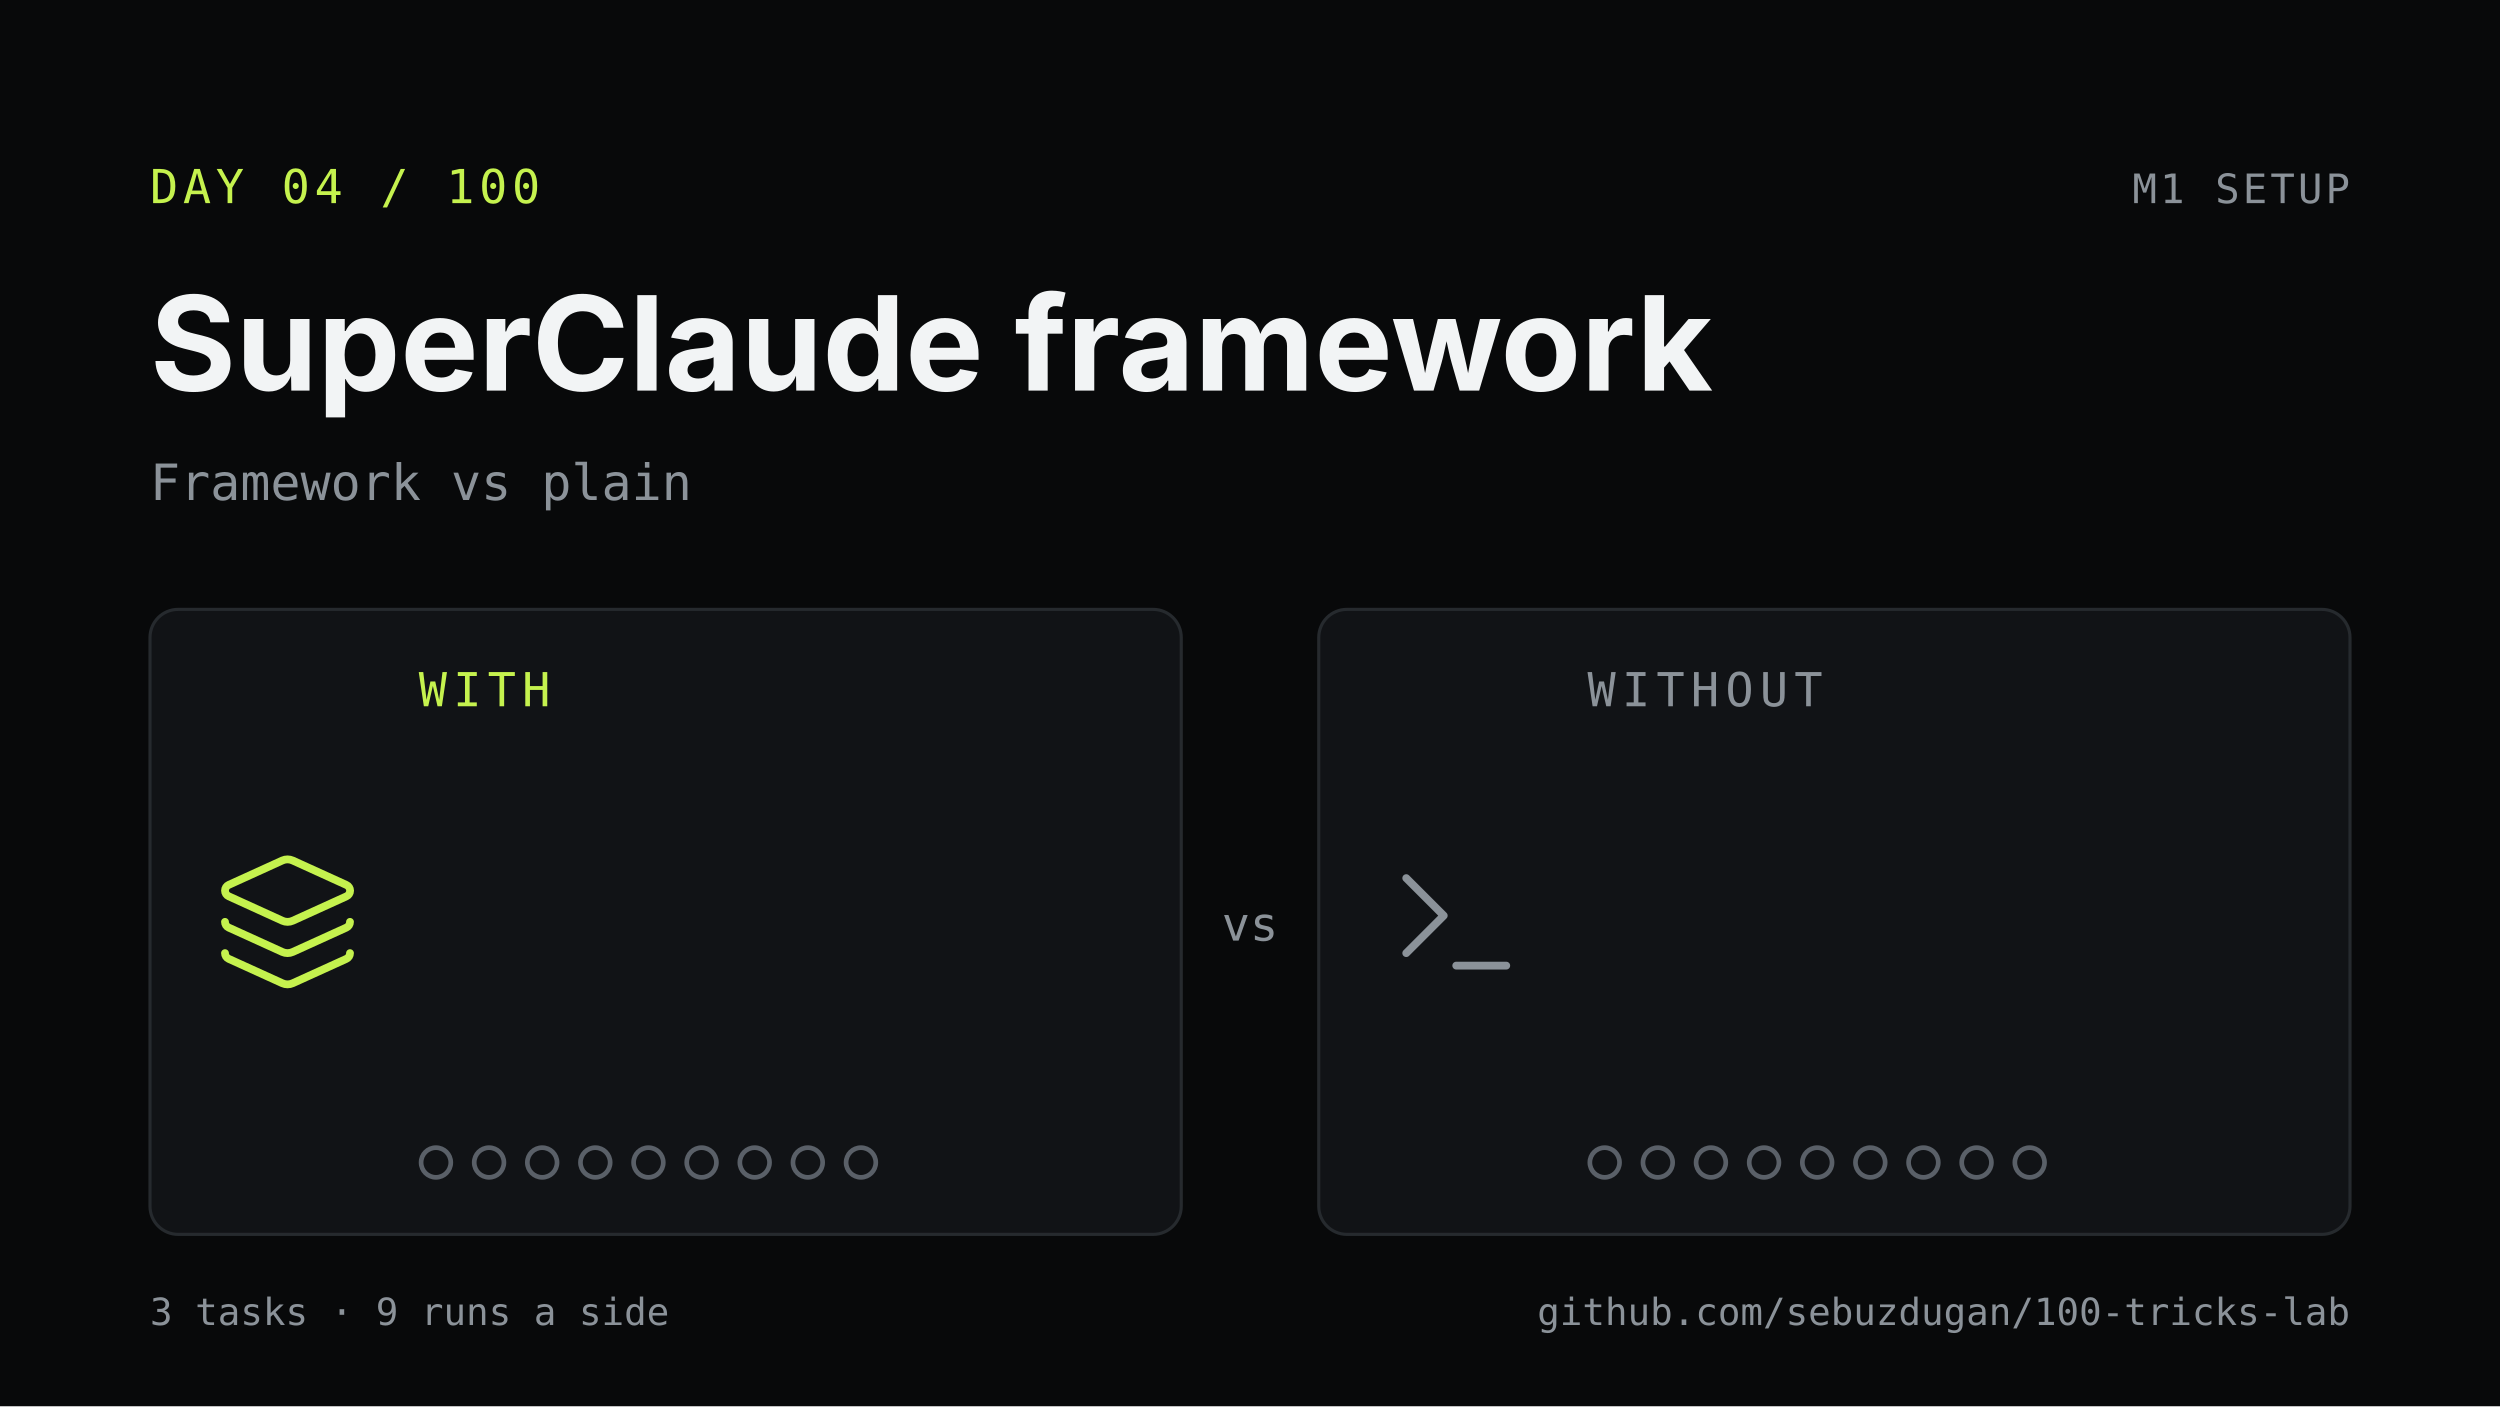
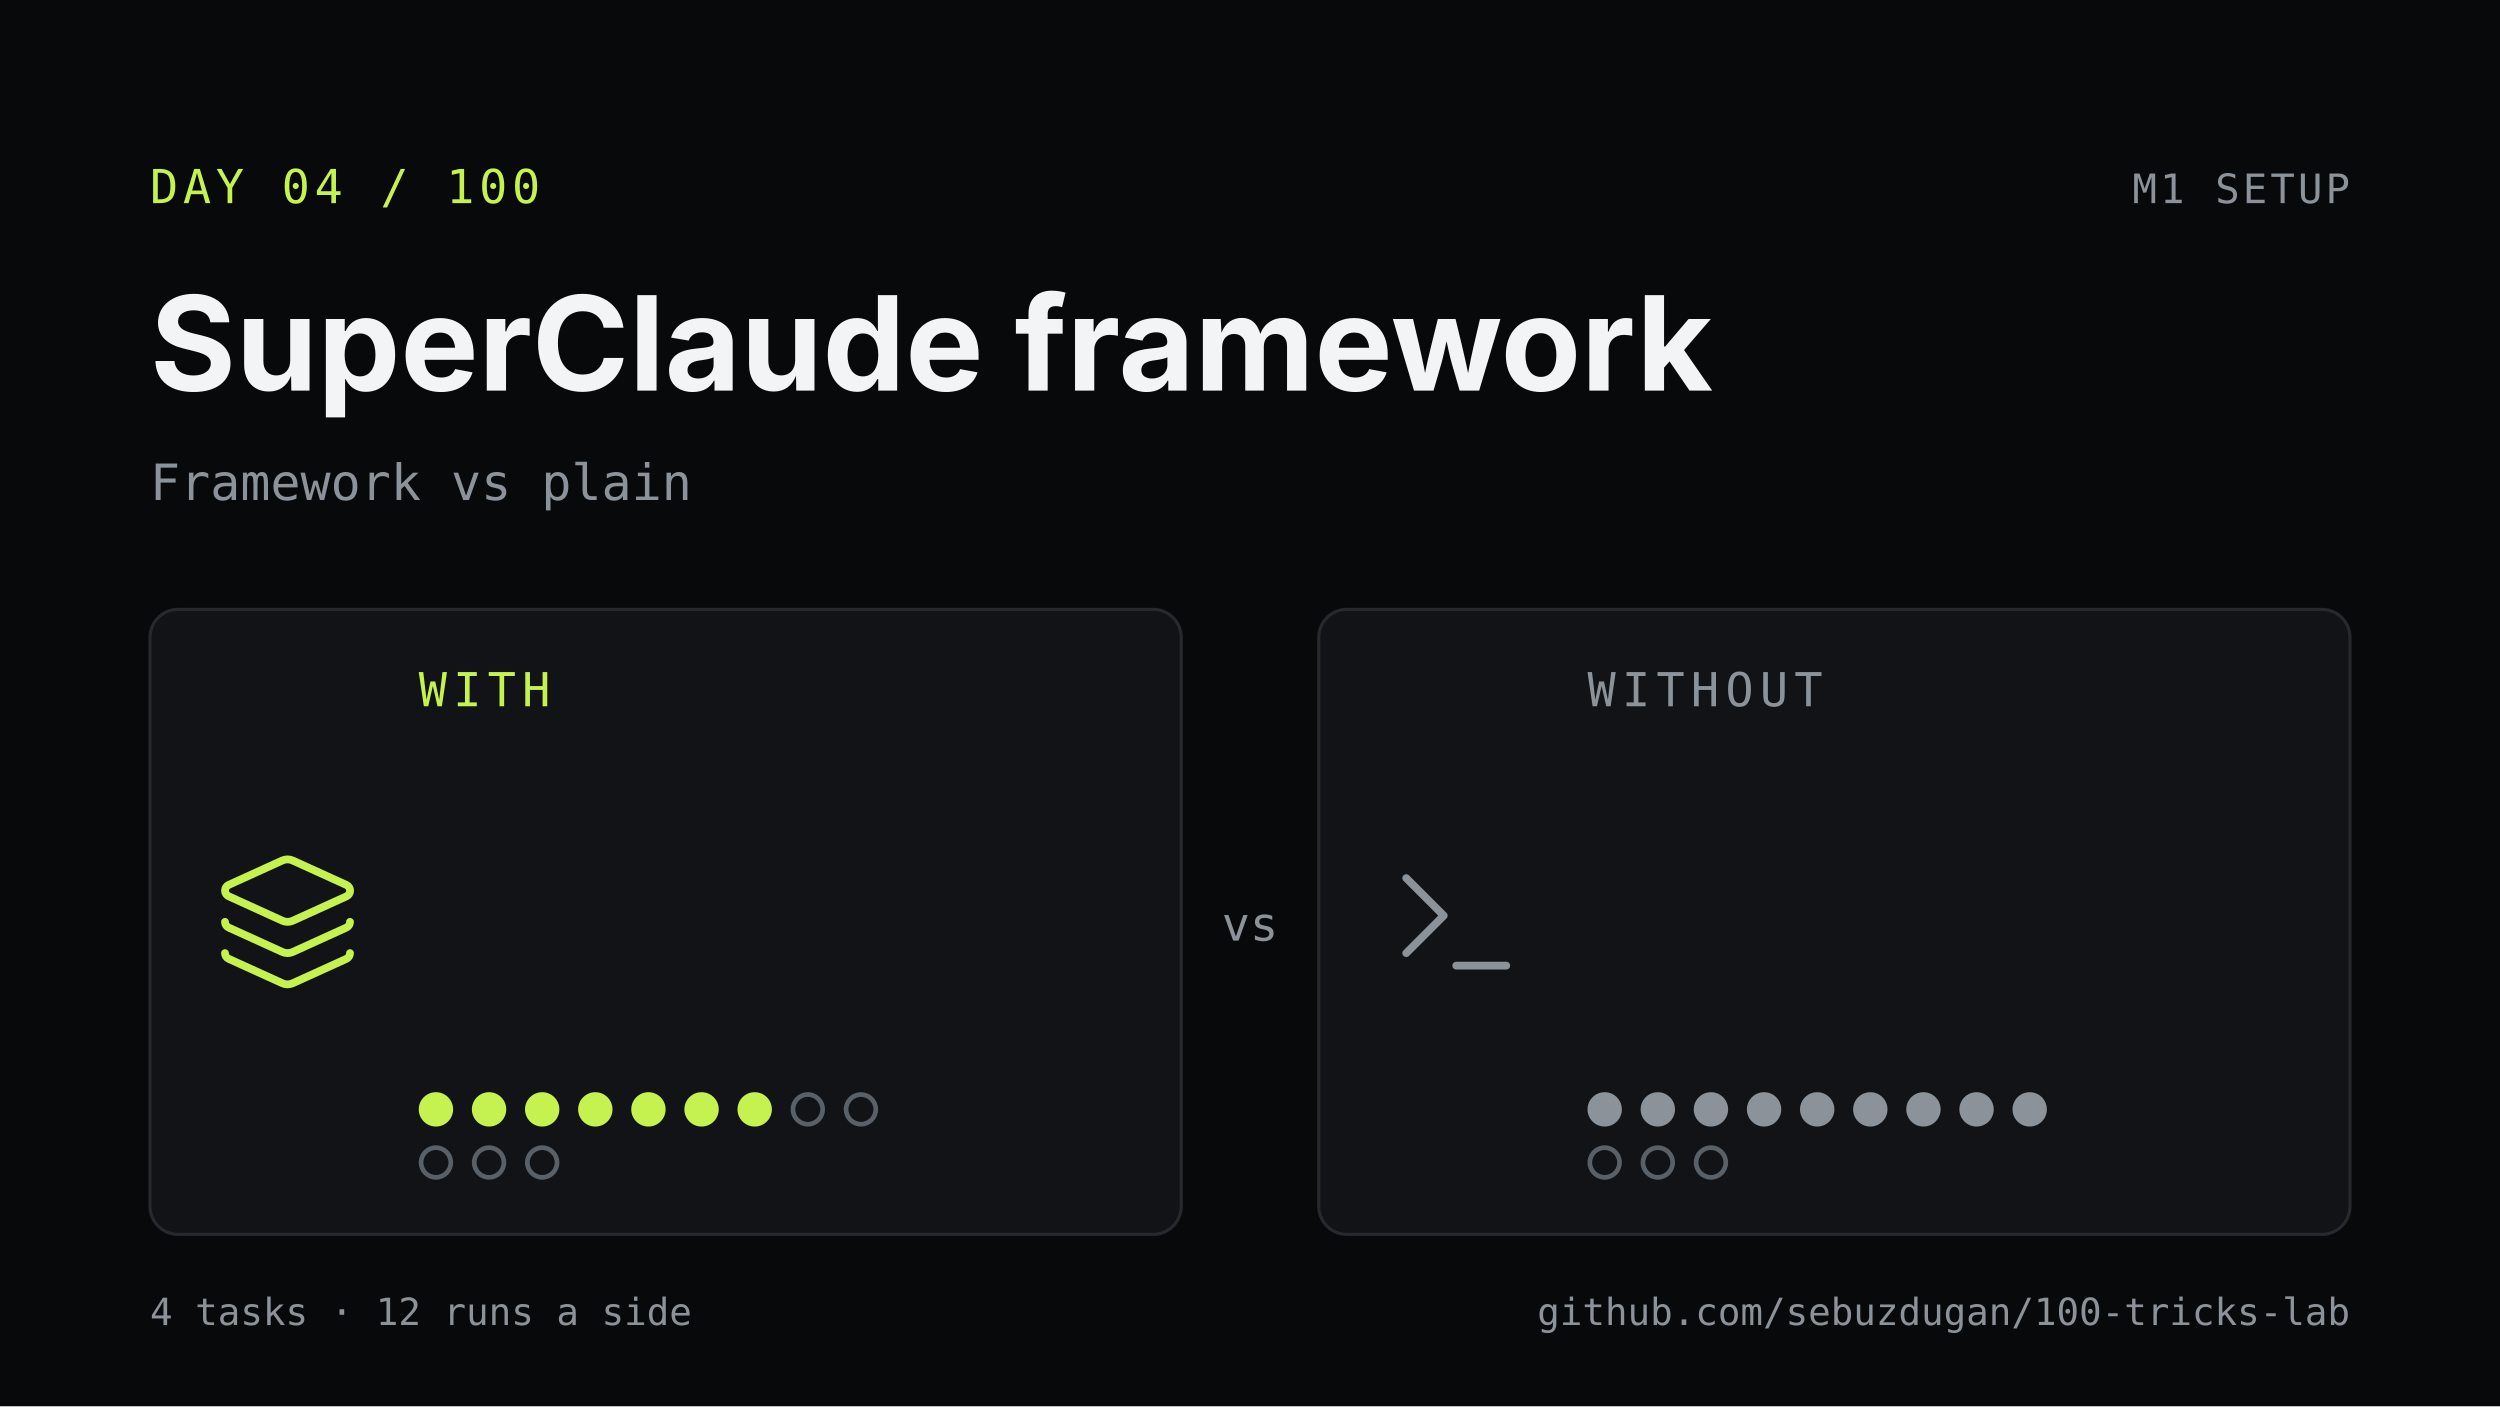
<svg xmlns="http://www.w3.org/2000/svg" width="1600" height="900" viewBox="0 0 1600 900">
  <rect width="1600" height="900" fill="#08090a" />
  <text x="96" y="130" font-family="'SF Mono', Menlo, monospace" font-size="30" letter-spacing="3" fill="#c5f24e">DAY 04 / 100</text>
  <text x="1504" y="130" text-anchor="end" font-family="'SF Mono', Menlo, monospace" font-size="26" letter-spacing="2" fill="#8b9299">M1 SETUP</text>
  <text x="96" y="250" font-family="Inter, 'Helvetica Neue', Helvetica, Arial, sans-serif" font-weight="700" font-size="84" fill="#f2f4f5">SuperClaude framework</text>
  <text x="96" y="320" font-family="'SF Mono', Menlo, monospace" font-size="32" fill="#8b9299">Framework vs plain</text>
  <rect x="96" y="390" width="660" height="400" rx="18" fill="#111316" stroke="#262a2e" stroke-width="2" />
  <g transform="translate(136,542.0) scale(4.0)" fill="none" stroke="#c5f24e" stroke-width="1.25" stroke-linecap="round" stroke-linejoin="round">
    <path d="M12.83 2.18a2 2 0 0 0-1.66 0L2.6 6.08a1 1 0 0 0 0 1.83l8.58 3.91a2 2 0 0 0 1.66 0l8.58-3.9a1 1 0 0 0 0-1.83z" />
    <path d="M2 12a1 1 0 0 0 .58.91l8.6 3.91a2 2 0 0 0 1.65 0l8.58-3.9A1 1 0 0 0 22 12" />
    <path d="M2 17a1 1 0 0 0 .58.91l8.6 3.91a2 2 0 0 0 1.65 0l8.58-3.9A1 1 0 0 0 22 17" />
  </g>
  <text x="268" y="452" font-family="'SF Mono', Menlo, monospace" font-size="30" letter-spacing="4" fill="#c5f24e">WITH</text>
+   <circle cx="279" cy="710" r="11" fill="#c5f24e" />
+   <circle cx="313" cy="710" r="11" fill="#c5f24e" />
+   <circle cx="347" cy="710" r="11" fill="#c5f24e" />
+   <circle cx="381" cy="710" r="11" fill="#c5f24e" />
+   <circle cx="415" cy="710" r="11" fill="#c5f24e" />
+   <circle cx="449" cy="710" r="11" fill="#c5f24e" />
+   <circle cx="483" cy="710" r="11" fill="#c5f24e" />
+   <circle cx="517" cy="710" r="9.5" fill="none" stroke="#5a6068" stroke-width="3" />
+   <circle cx="551" cy="710" r="9.5" fill="none" stroke="#5a6068" stroke-width="3" />
  <circle cx="279" cy="744" r="9.5" fill="none" stroke="#5a6068" stroke-width="3" />
  <circle cx="313" cy="744" r="9.5" fill="none" stroke="#5a6068" stroke-width="3" />
  <circle cx="347" cy="744" r="9.5" fill="none" stroke="#5a6068" stroke-width="3" />
-   <circle cx="381" cy="744" r="9.5" fill="none" stroke="#5a6068" stroke-width="3" />
-   <circle cx="415" cy="744" r="9.5" fill="none" stroke="#5a6068" stroke-width="3" />
-   <circle cx="449" cy="744" r="9.5" fill="none" stroke="#5a6068" stroke-width="3" />
-   <circle cx="483" cy="744" r="9.5" fill="none" stroke="#5a6068" stroke-width="3" />
-   <circle cx="517" cy="744" r="9.5" fill="none" stroke="#5a6068" stroke-width="3" />
-   <circle cx="551" cy="744" r="9.5" fill="none" stroke="#5a6068" stroke-width="3" />
  <rect x="844" y="390" width="660" height="400" rx="18" fill="#111316" stroke="#262a2e" stroke-width="2" />
  <g transform="translate(884,542.0) scale(4.0)" fill="none" stroke="#8b9299" stroke-width="1.25" stroke-linecap="round" stroke-linejoin="round">
    <path d="M12 19h8" />
    <path d="m4 17 6-6-6-6" />
  </g>
  <text x="1016" y="452" font-family="'SF Mono', Menlo, monospace" font-size="30" letter-spacing="4" fill="#8b9299">WITHOUT</text>
+   <circle cx="1027" cy="710" r="11" fill="#8b9299" />
+   <circle cx="1061" cy="710" r="11" fill="#8b9299" />
+   <circle cx="1095" cy="710" r="11" fill="#8b9299" />
+   <circle cx="1129" cy="710" r="11" fill="#8b9299" />
+   <circle cx="1163" cy="710" r="11" fill="#8b9299" />
+   <circle cx="1197" cy="710" r="11" fill="#8b9299" />
+   <circle cx="1231" cy="710" r="11" fill="#8b9299" />
+   <circle cx="1265" cy="710" r="11" fill="#8b9299" />
+   <circle cx="1299" cy="710" r="11" fill="#8b9299" />
  <circle cx="1027" cy="744" r="9.5" fill="none" stroke="#5a6068" stroke-width="3" />
  <circle cx="1061" cy="744" r="9.5" fill="none" stroke="#5a6068" stroke-width="3" />
  <circle cx="1095" cy="744" r="9.5" fill="none" stroke="#5a6068" stroke-width="3" />
-   <circle cx="1129" cy="744" r="9.5" fill="none" stroke="#5a6068" stroke-width="3" />
-   <circle cx="1163" cy="744" r="9.5" fill="none" stroke="#5a6068" stroke-width="3" />
-   <circle cx="1197" cy="744" r="9.5" fill="none" stroke="#5a6068" stroke-width="3" />
-   <circle cx="1231" cy="744" r="9.5" fill="none" stroke="#5a6068" stroke-width="3" />
-   <circle cx="1265" cy="744" r="9.5" fill="none" stroke="#5a6068" stroke-width="3" />
-   <circle cx="1299" cy="744" r="9.5" fill="none" stroke="#5a6068" stroke-width="3" />
  <text x="800.0" y="602.0" text-anchor="middle" font-family="'SF Mono', Menlo, monospace" font-size="30" fill="#8b9299">vs</text>
-   <text x="96" y="848" font-family="'SF Mono', Menlo, monospace" font-size="24" fill="#8b9299">3 tasks · 9 runs a side</text>
+   <text x="96" y="848" font-family="'SF Mono', Menlo, monospace" font-size="24" fill="#8b9299">4 tasks · 12 runs a side</text>
  <text x="1504" y="848" text-anchor="end" font-family="'SF Mono', Menlo, monospace" font-size="24" fill="#8b9299">github.com/sebuzdugan/100-tricks-lab</text>
</svg>
